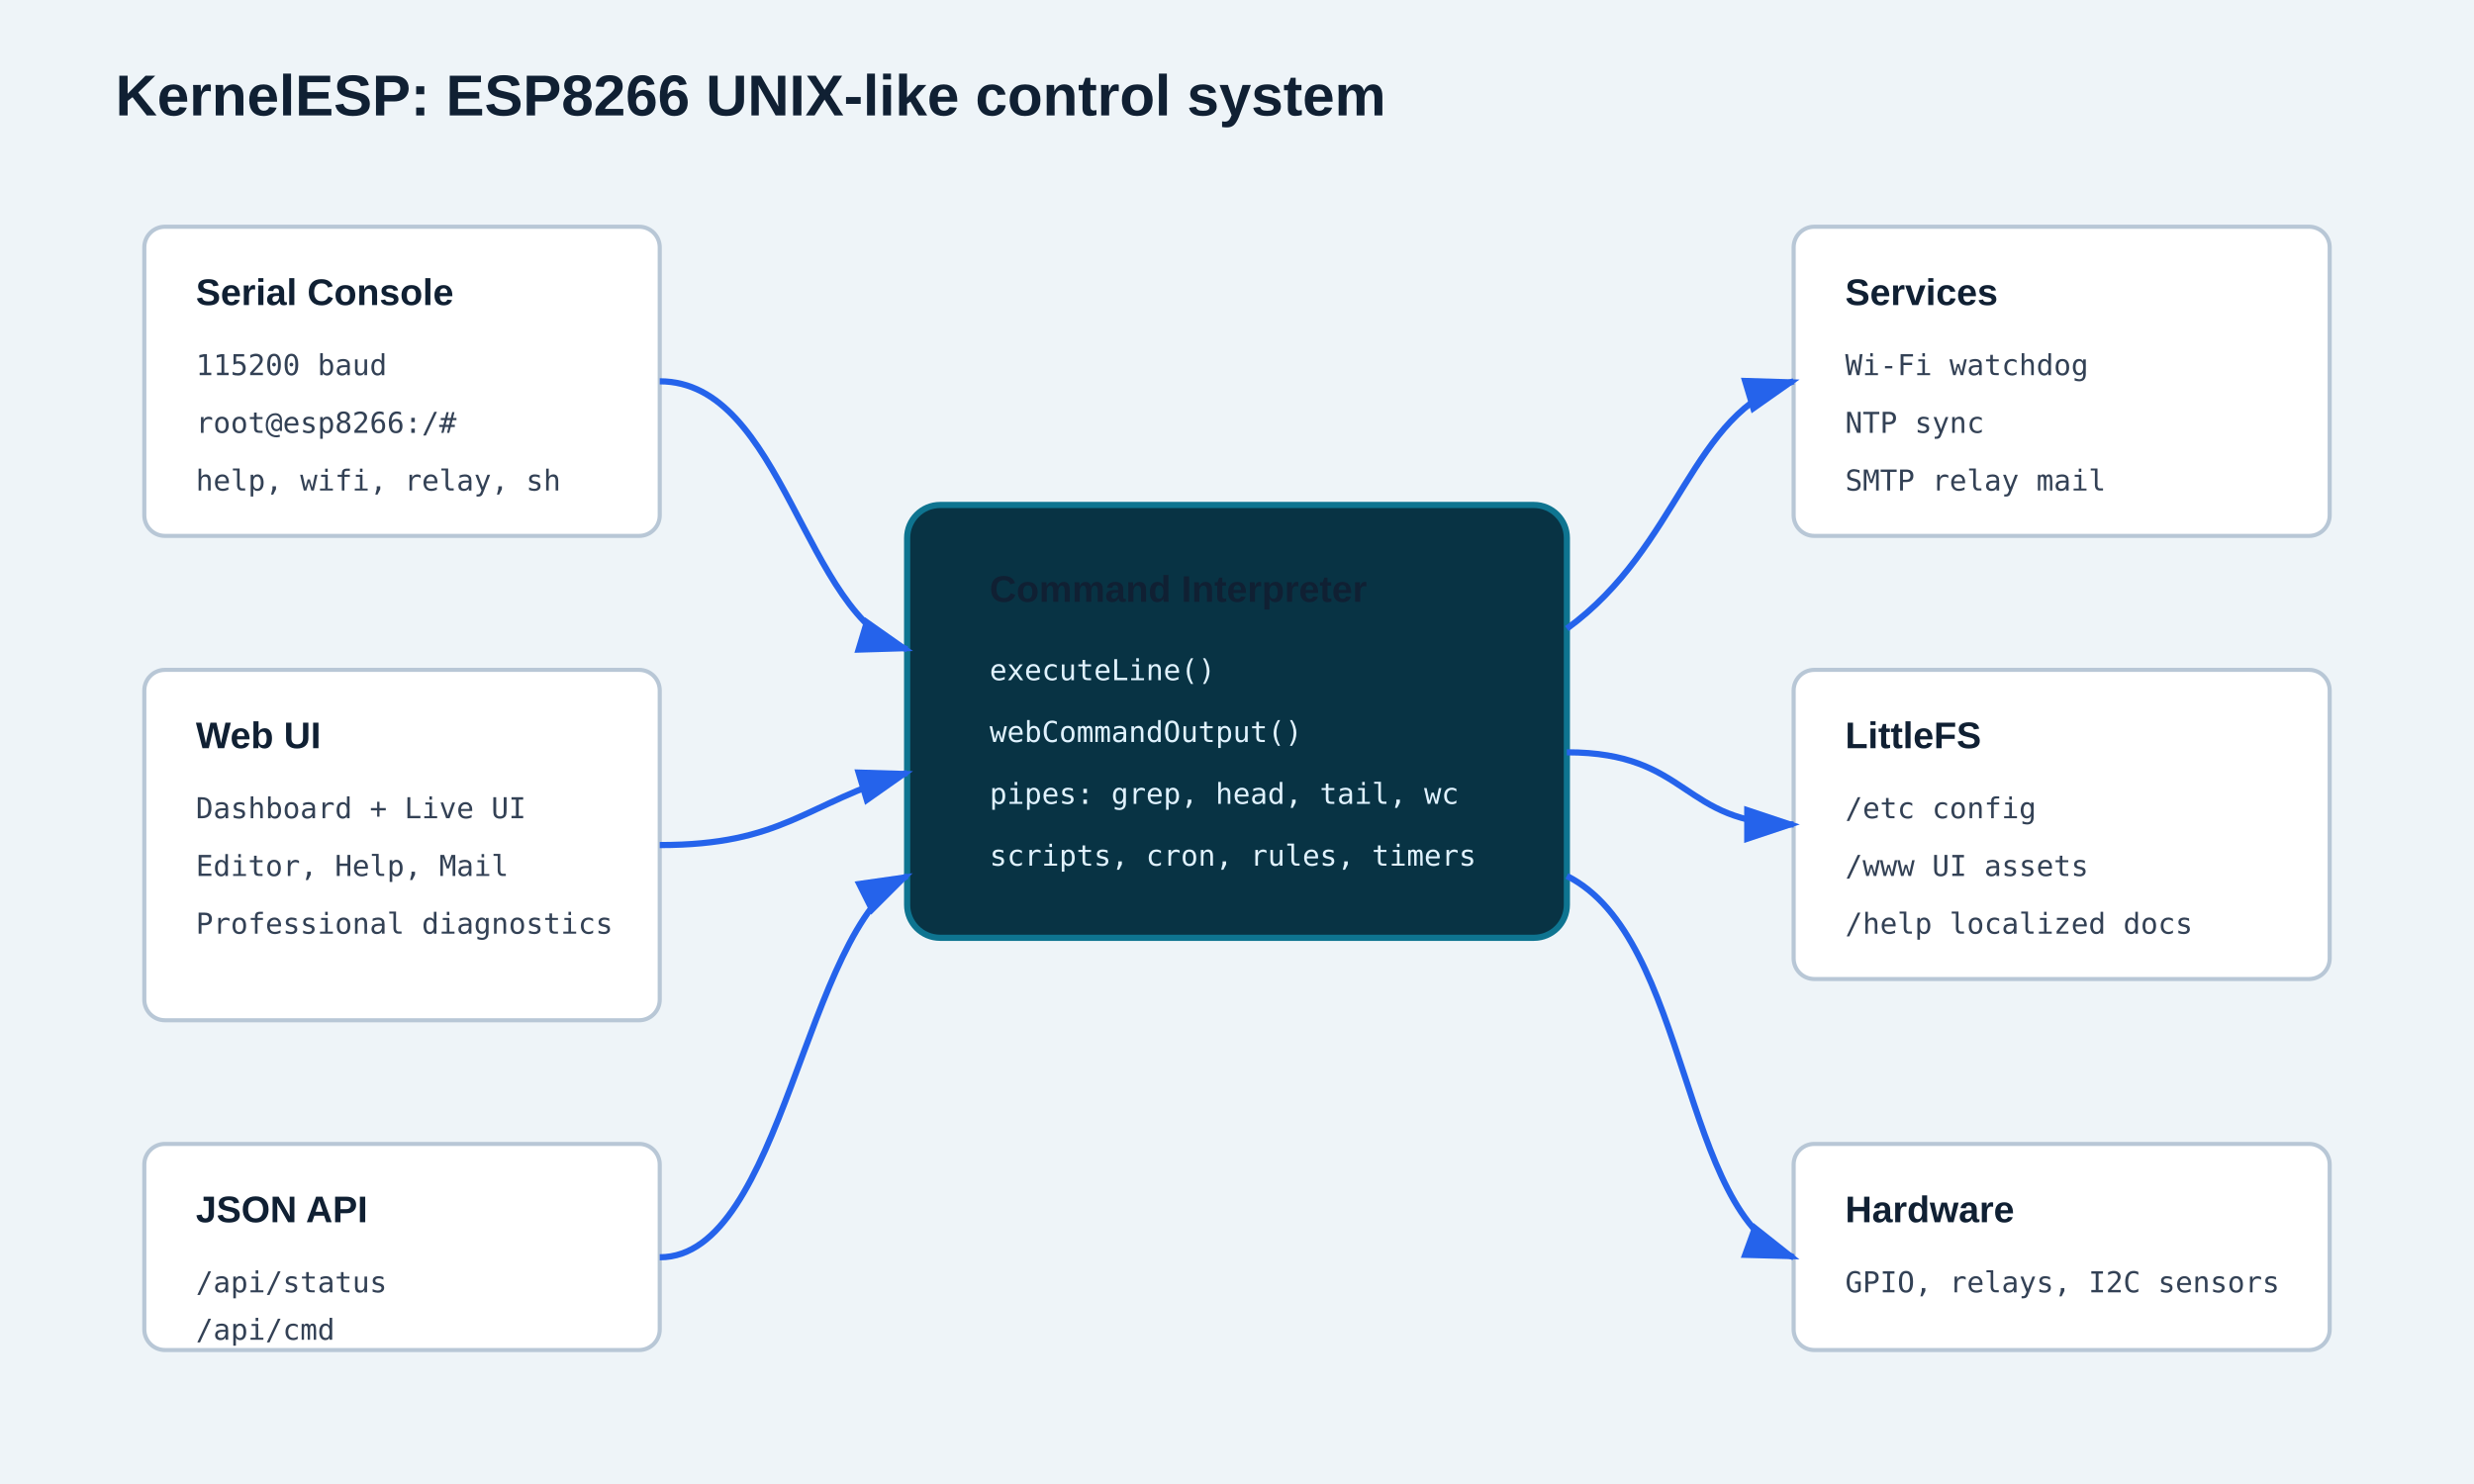
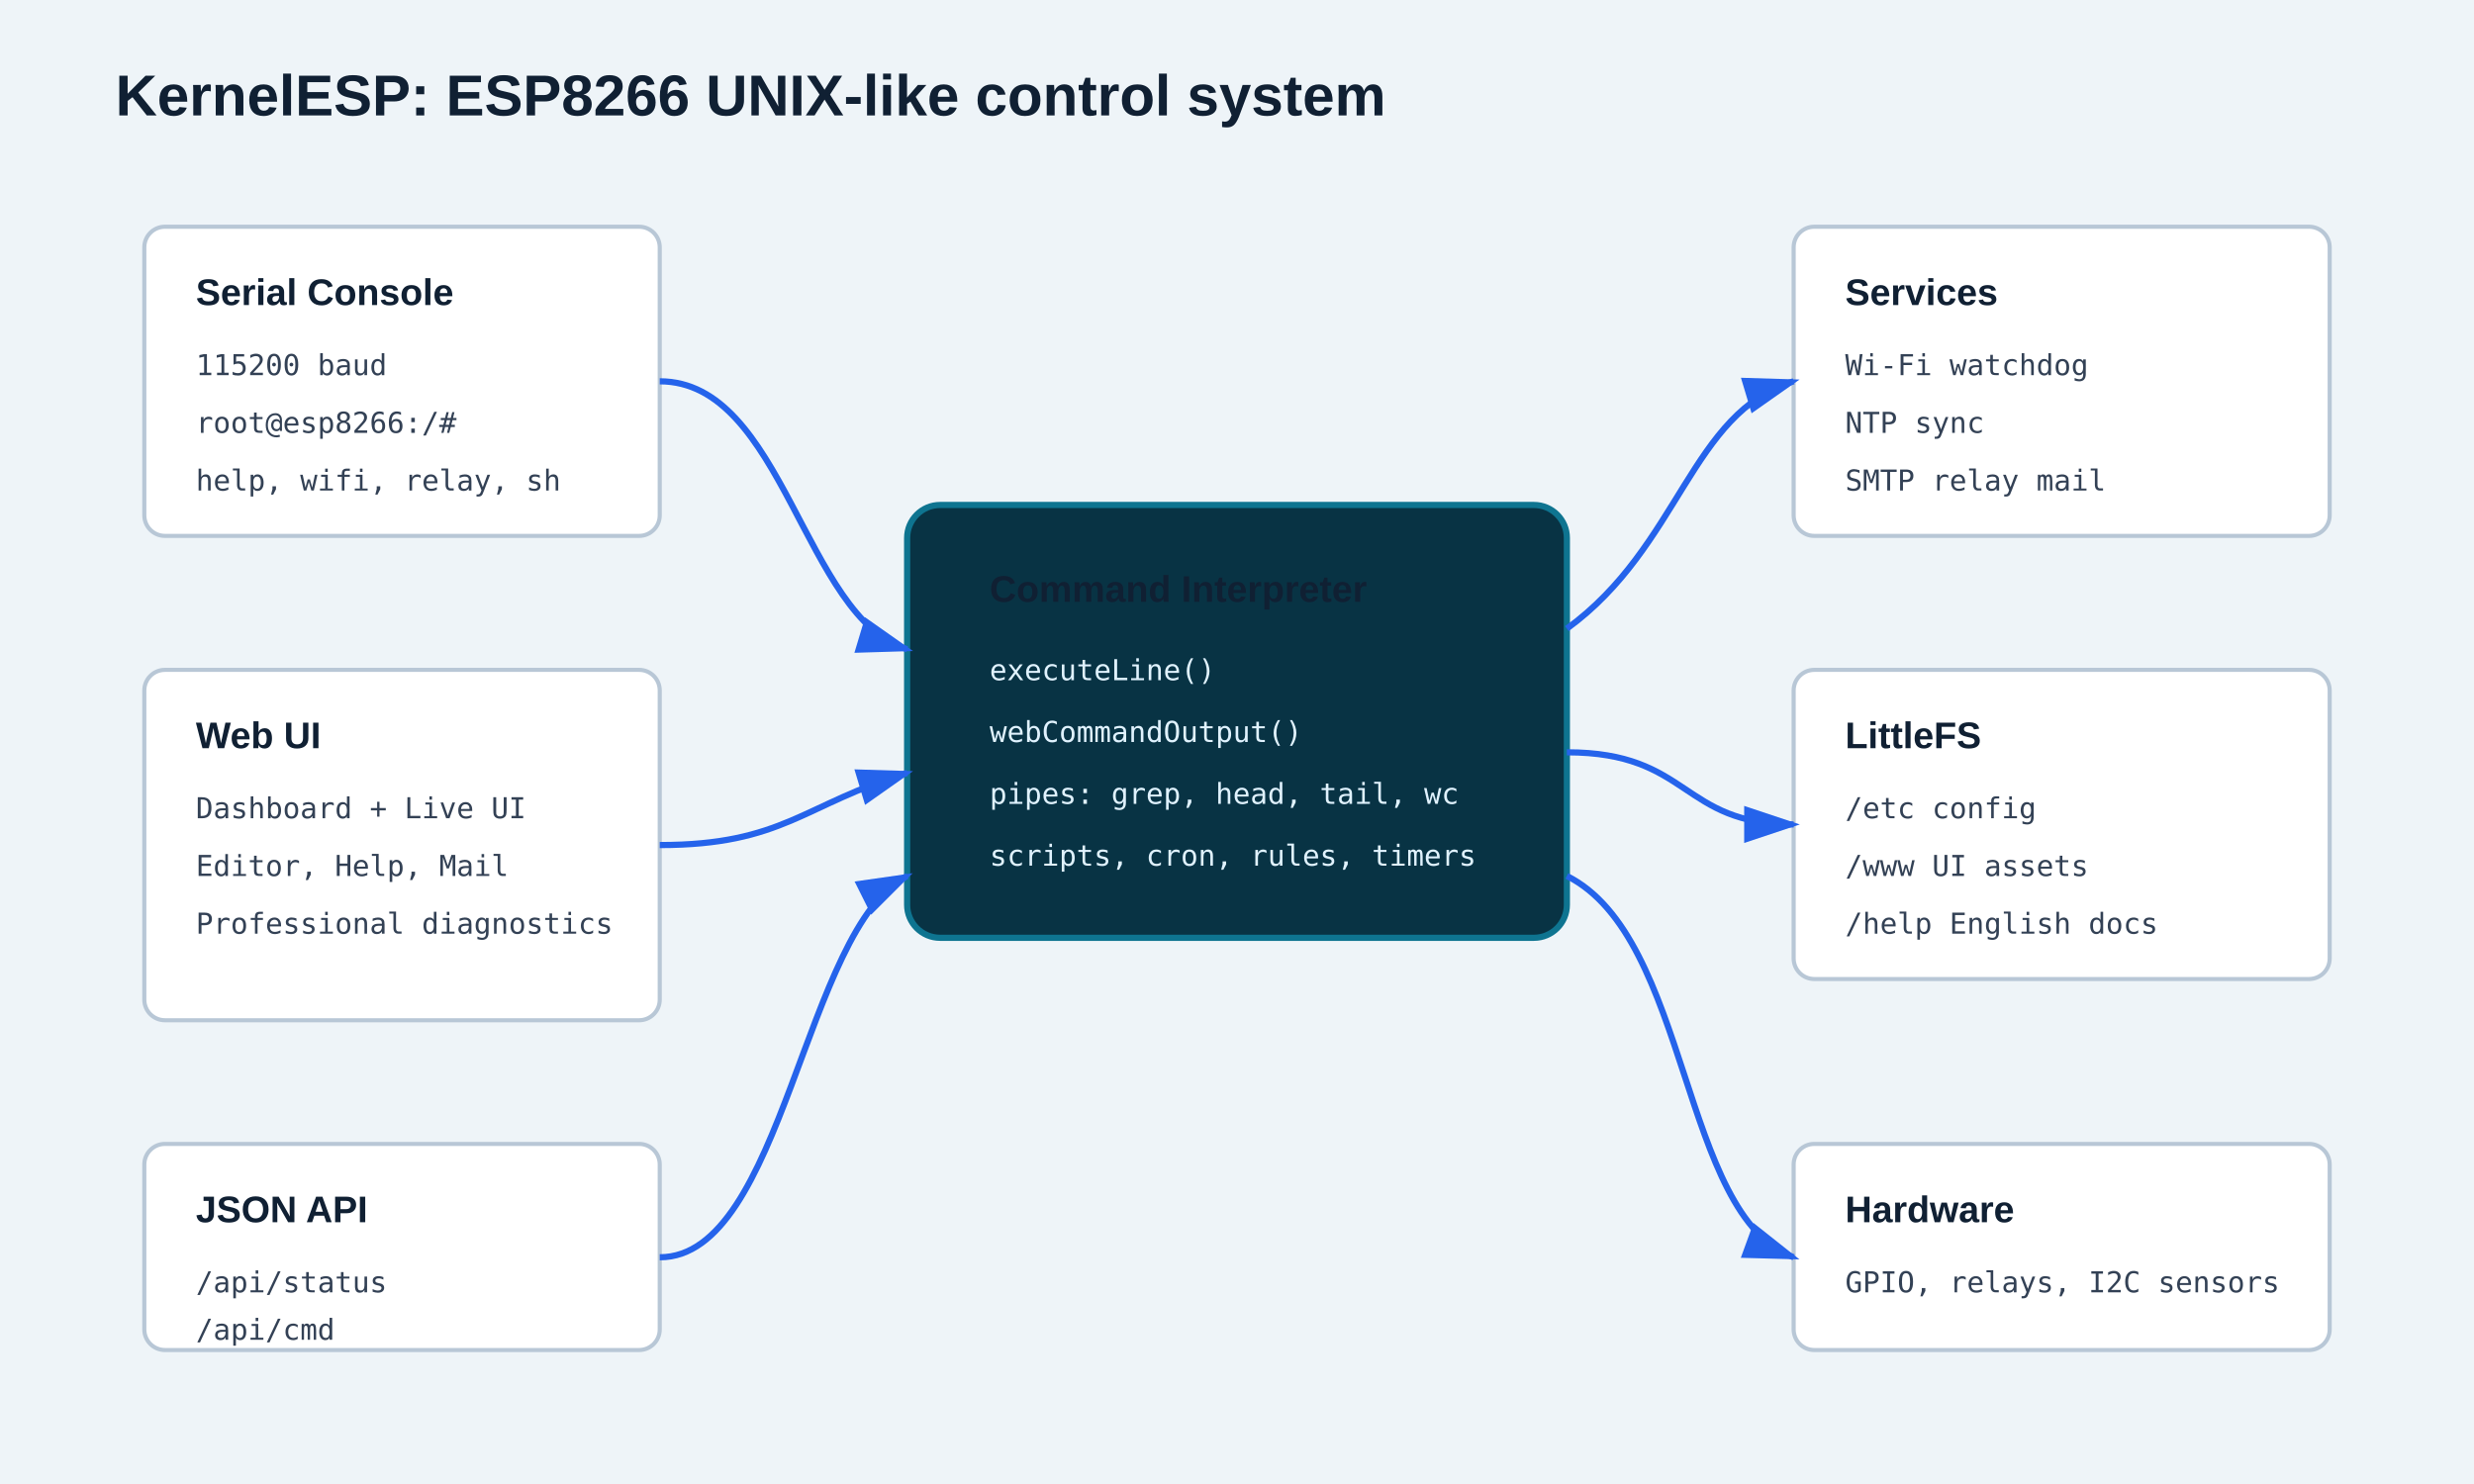
<svg xmlns="http://www.w3.org/2000/svg" width="1200" height="720" viewBox="0 0 1200 720" role="img" aria-labelledby="title desc">
  <defs>
    <style>
      .bg{fill:#eef4f8}.card{fill:#fff;stroke:#b8c7d6;stroke-width:2}.core{fill:#083344;stroke:#0e7490;stroke-width:3}.title{font:700 28px system-ui,Arial;fill:#102033}.h{font:700 18px system-ui,Arial;fill:#102033}.t{font:14px ui-monospace,SFMono-Regular,Menlo,monospace;fill:#334155}.tw{font:14px ui-monospace,SFMono-Regular,Menlo,monospace;fill:#e0f2fe}.arrow{stroke:#2563eb;stroke-width:3;fill:none;marker-end:url(#a)}
    </style>
    <marker id="a" markerWidth="10" markerHeight="10" refX="8" refY="3" orient="auto" markerUnits="strokeWidth">
      <path d="M0,0 L0,6 L9,3 z" fill="#2563eb" />
    </marker>
  </defs>
  <rect class="bg" width="1200" height="720" />
  <text x="56" y="56" class="title">KernelESP: ESP8266 UNIX-like control system</text>
  <rect x="70" y="110" width="250" height="150" rx="10" class="card" />
  <text x="95" y="148" class="h">Serial Console</text>
  <text x="95" y="182" class="t">115200 baud</text>
  <text x="95" y="210" class="t">root@esp8266:/#</text>
  <text x="95" y="238" class="t">help, wifi, relay, sh</text>
  <rect x="70" y="325" width="250" height="170" rx="10" class="card" />
  <text x="95" y="363" class="h">Web UI</text>
  <text x="95" y="397" class="t">Dashboard + Live UI</text>
  <text x="95" y="425" class="t">Editor, Help, Mail</text>
  <text x="95" y="453" class="t">Professional diagnostics</text>
  <rect x="70" y="555" width="250" height="100" rx="10" class="card" />
  <text x="95" y="593" class="h">JSON API</text>
  <text x="95" y="627" class="t">/api/status</text>
  <text x="95" y="650" class="t">/api/cmd</text>
  <rect x="440" y="245" width="320" height="210" rx="16" class="core" />
  <text x="480" y="292" class="h" fill="#fff">Command Interpreter</text>
  <text x="480" y="330" class="tw">executeLine()</text>
  <text x="480" y="360" class="tw">webCommandOutput()</text>
  <text x="480" y="390" class="tw">pipes: grep, head, tail, wc</text>
  <text x="480" y="420" class="tw">scripts, cron, rules, timers</text>
  <rect x="870" y="110" width="260" height="150" rx="10" class="card" />
  <text x="895" y="148" class="h">Services</text>
  <text x="895" y="182" class="t">Wi-Fi watchdog</text>
  <text x="895" y="210" class="t">NTP sync</text>
  <text x="895" y="238" class="t">SMTP relay mail</text>
  <rect x="870" y="325" width="260" height="150" rx="10" class="card" />
  <text x="895" y="363" class="h">LittleFS</text>
  <text x="895" y="397" class="t">/etc config</text>
  <text x="895" y="425" class="t">/www UI assets</text>
-   <text x="895" y="453" class="t">/help localized docs</text>
+   <text x="895" y="453" class="t">/help English docs</text>
  <rect x="870" y="555" width="260" height="100" rx="10" class="card" />
  <text x="895" y="593" class="h">Hardware</text>
  <text x="895" y="627" class="t">GPIO, relays, I2C sensors</text>
  <path d="M320 185 C380 185 390 300 440 315" class="arrow" />
  <path d="M320 410 C380 410 390 390 440 375" class="arrow" />
  <path d="M320 610 C380 610 390 450 440 425" class="arrow" />
  <path d="M760 305 C815 265 820 200 870 185" class="arrow" />
  <path d="M760 365 C820 365 815 400 870 400" class="arrow" />
  <path d="M760 425 C820 455 815 590 870 610" class="arrow" />
</svg>
